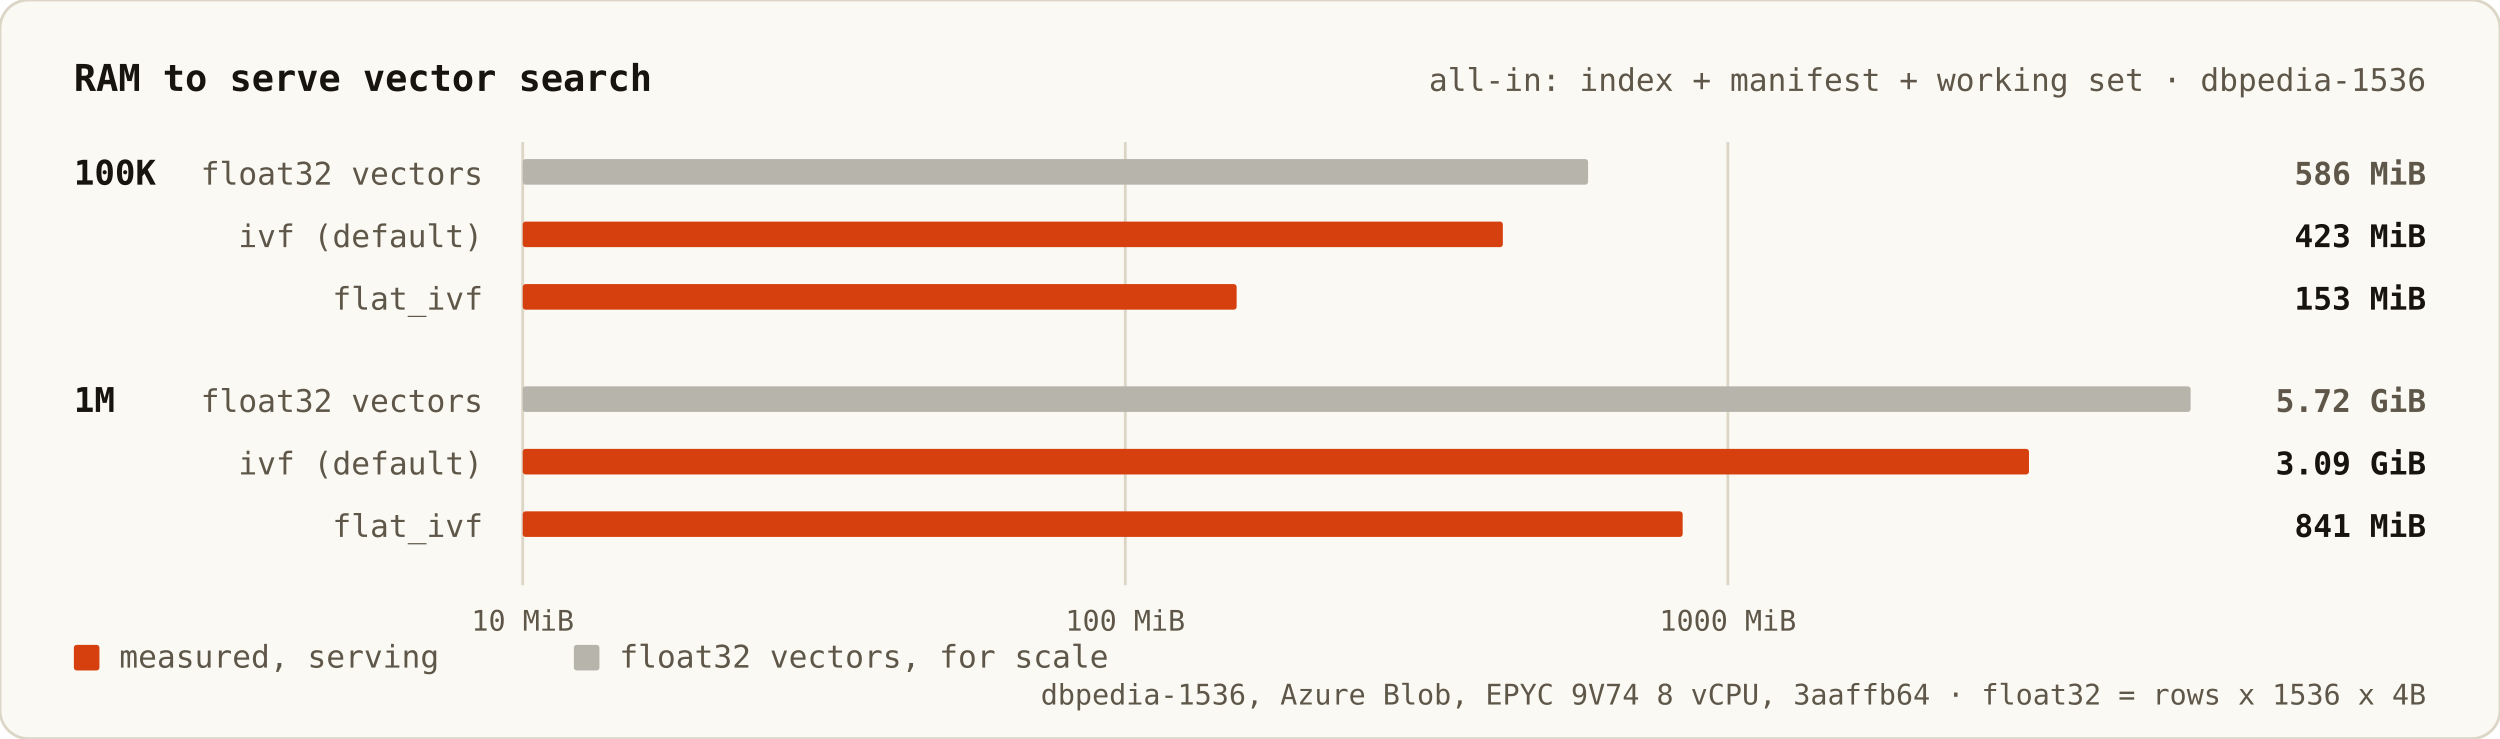
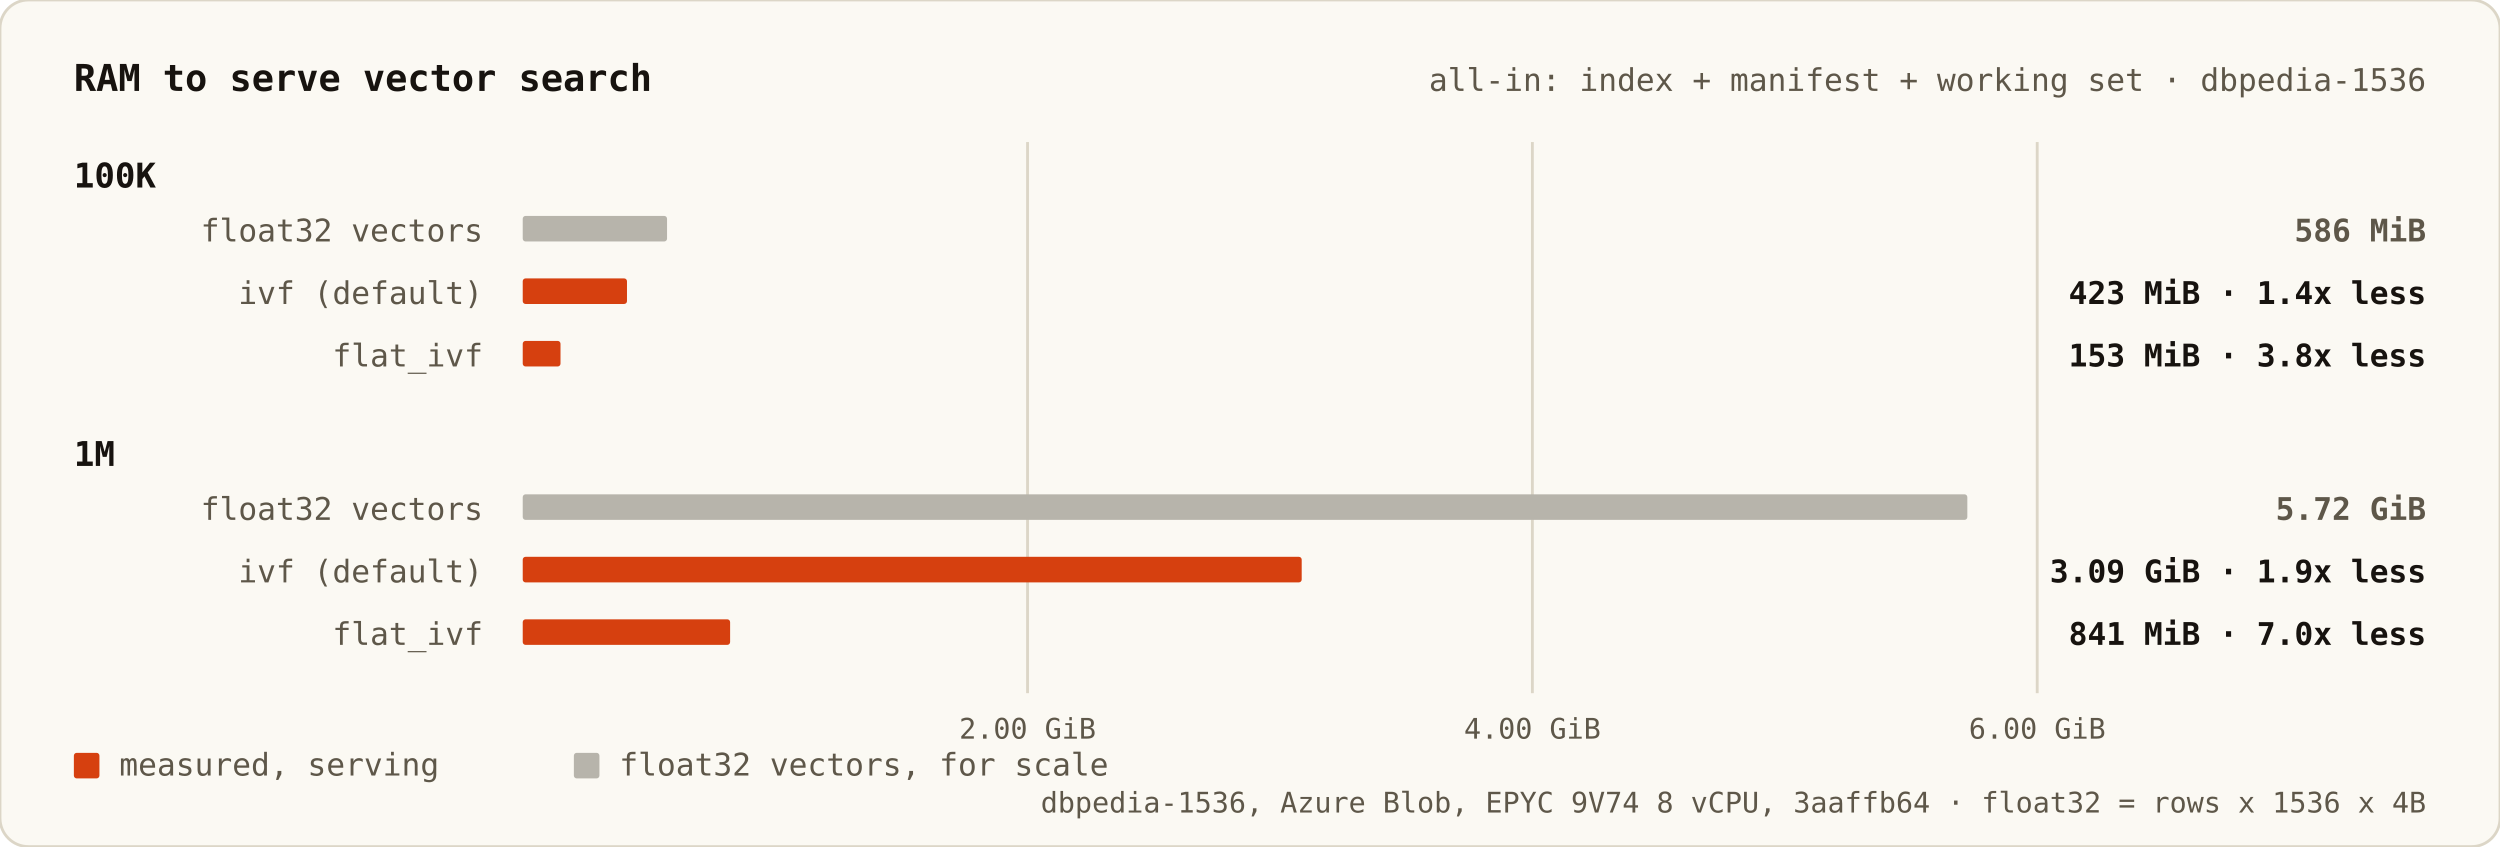
- <svg xmlns="http://www.w3.org/2000/svg" width="880" height="260" viewBox="0 0 880 260" role="img">
-   <rect width="880" height="260" rx="10" fill="#FBF9F3" stroke="#DCD6C7" />
+ <svg xmlns="http://www.w3.org/2000/svg" width="880" height="298" viewBox="0 0 880 298" role="img">
+   <rect width="880" height="298" rx="10" fill="#FBF9F3" stroke="#DCD6C7" />
  <text x="26.0" y="32.0" font-family="ui-monospace, SFMono-Regular, Menlo, Consolas, monospace" font-size="13" fill="#17130F" font-weight="600">RAM to serve vector search</text>
  <text x="854.0" y="32.0" font-family="ui-monospace, SFMono-Regular, Menlo, Consolas, monospace" font-size="11" fill="#5E5749" text-anchor="end">all-in: index + manifest + working set · dbpedia-1536</text>
-   <line x1="184.0" y1="50" x2="184.0" y2="206" stroke="#DCD6C7" />
-   <text x="184.0" y="222.0" font-family="ui-monospace, SFMono-Regular, Menlo, Consolas, monospace" font-size="10" fill="#5E5749" text-anchor="middle">10 MiB</text>
-   <line x1="396.1" y1="50" x2="396.1" y2="206" stroke="#DCD6C7" />
-   <text x="396.1" y="222.0" font-family="ui-monospace, SFMono-Regular, Menlo, Consolas, monospace" font-size="10" fill="#5E5749" text-anchor="middle">100 MiB</text>
-   <line x1="608.2" y1="50" x2="608.2" y2="206" stroke="#DCD6C7" />
-   <text x="608.2" y="222.0" font-family="ui-monospace, SFMono-Regular, Menlo, Consolas, monospace" font-size="10" fill="#5E5749" text-anchor="middle">1000 MiB</text>
-   <text x="26.0" y="65.0" font-family="ui-monospace, SFMono-Regular, Menlo, Consolas, monospace" font-size="12" fill="#17130F" font-weight="600">100K</text>
-   <text x="170.0" y="65.0" font-family="ui-monospace, SFMono-Regular, Menlo, Consolas, monospace" font-size="11" fill="#5E5749" text-anchor="end">float32 vectors</text>
-   <rect x="184" y="56" width="375.0" height="9" rx="1" fill="#B7B4AB" />
-   <text x="854.0" y="65.0" font-family="ui-monospace, SFMono-Regular, Menlo, Consolas, monospace" font-size="11" fill="#5E5749" font-weight="600" text-anchor="end">586 MiB</text>
-   <text x="170.0" y="87.0" font-family="ui-monospace, SFMono-Regular, Menlo, Consolas, monospace" font-size="11" fill="#5E5749" text-anchor="end">ivf (default)</text>
-   <rect x="184" y="78" width="345.0" height="9" rx="1" fill="#D6400F" />
-   <text x="854.0" y="87.0" font-family="ui-monospace, SFMono-Regular, Menlo, Consolas, monospace" font-size="11" fill="#17130F" font-weight="600" text-anchor="end">423 MiB</text>
-   <text x="170.0" y="109.0" font-family="ui-monospace, SFMono-Regular, Menlo, Consolas, monospace" font-size="11" fill="#5E5749" text-anchor="end">flat_ivf</text>
-   <rect x="184" y="100" width="251.3" height="9" rx="1" fill="#D6400F" />
-   <text x="854.0" y="109.0" font-family="ui-monospace, SFMono-Regular, Menlo, Consolas, monospace" font-size="11" fill="#17130F" font-weight="600" text-anchor="end">153 MiB</text>
-   <text x="26.0" y="145.0" font-family="ui-monospace, SFMono-Regular, Menlo, Consolas, monospace" font-size="12" fill="#17130F" font-weight="600">1M</text>
-   <text x="170.0" y="145.0" font-family="ui-monospace, SFMono-Regular, Menlo, Consolas, monospace" font-size="11" fill="#5E5749" text-anchor="end">float32 vectors</text>
-   <rect x="184" y="136" width="587.1" height="9" rx="1" fill="#B7B4AB" />
-   <text x="854.0" y="145.0" font-family="ui-monospace, SFMono-Regular, Menlo, Consolas, monospace" font-size="11" fill="#5E5749" font-weight="600" text-anchor="end">5.72 GiB</text>
-   <text x="170.0" y="167.0" font-family="ui-monospace, SFMono-Regular, Menlo, Consolas, monospace" font-size="11" fill="#5E5749" text-anchor="end">ivf (default)</text>
-   <rect x="184" y="158" width="530.2" height="9" rx="1" fill="#D6400F" />
-   <text x="854.0" y="167.0" font-family="ui-monospace, SFMono-Regular, Menlo, Consolas, monospace" font-size="11" fill="#17130F" font-weight="600" text-anchor="end">3.09 GiB</text>
-   <text x="170.0" y="189.0" font-family="ui-monospace, SFMono-Regular, Menlo, Consolas, monospace" font-size="11" fill="#5E5749" text-anchor="end">flat_ivf</text>
-   <rect x="184" y="180" width="408.3" height="9" rx="1" fill="#D6400F" />
-   <text x="854.0" y="189.0" font-family="ui-monospace, SFMono-Regular, Menlo, Consolas, monospace" font-size="11" fill="#17130F" font-weight="600" text-anchor="end">841 MiB</text>
-   <rect x="26" y="227" width="9" height="9" rx="1" fill="#D6400F" />
-   <text x="42.0" y="235.0" font-family="ui-monospace, SFMono-Regular, Menlo, Consolas, monospace" font-size="11" fill="#5E5749">measured, serving</text>
-   <rect x="202" y="227" width="9" height="9" rx="1" fill="#B7B4AB" />
-   <text x="218.0" y="235.0" font-family="ui-monospace, SFMono-Regular, Menlo, Consolas, monospace" font-size="11" fill="#5E5749">float32 vectors, for scale</text>
-   <text x="854.0" y="248.0" font-family="ui-monospace, SFMono-Regular, Menlo, Consolas, monospace" font-size="10" fill="#5E5749" text-anchor="end">dbpedia-1536, Azure Blob, EPYC 9V74 8 vCPU, 3aaffb64 · float32 = rows x 1536 x 4B</text>
+   <line x1="361.7" y1="50" x2="361.7" y2="244" stroke="#DCD6C7" />
+   <text x="361.7" y="260.0" font-family="ui-monospace, SFMono-Regular, Menlo, Consolas, monospace" font-size="10" fill="#5E5749" text-anchor="middle">2.00 GiB</text>
+   <line x1="539.4" y1="50" x2="539.4" y2="244" stroke="#DCD6C7" />
+   <text x="539.4" y="260.0" font-family="ui-monospace, SFMono-Regular, Menlo, Consolas, monospace" font-size="10" fill="#5E5749" text-anchor="middle">4.00 GiB</text>
+   <line x1="717.1" y1="50" x2="717.1" y2="244" stroke="#DCD6C7" />
+   <text x="717.1" y="260.0" font-family="ui-monospace, SFMono-Regular, Menlo, Consolas, monospace" font-size="10" fill="#5E5749" text-anchor="middle">6.00 GiB</text>
+   <text x="26.0" y="66.0" font-family="ui-monospace, SFMono-Regular, Menlo, Consolas, monospace" font-size="12" fill="#17130F" font-weight="600">100K</text>
+   <text x="170.0" y="85.0" font-family="ui-monospace, SFMono-Regular, Menlo, Consolas, monospace" font-size="11" fill="#5E5749" text-anchor="end">float32 vectors</text>
+   <rect x="184" y="76" width="50.8" height="9" rx="1" fill="#B7B4AB" />
+   <text x="854.0" y="85.0" font-family="ui-monospace, SFMono-Regular, Menlo, Consolas, monospace" font-size="11" fill="#5E5749" font-weight="600" text-anchor="end">586 MiB</text>
+   <text x="170.0" y="107.0" font-family="ui-monospace, SFMono-Regular, Menlo, Consolas, monospace" font-size="11" fill="#5E5749" text-anchor="end">ivf (default)</text>
+   <rect x="184" y="98" width="36.7" height="9" rx="1" fill="#D6400F" />
+   <text x="854.0" y="107.0" font-family="ui-monospace, SFMono-Regular, Menlo, Consolas, monospace" font-size="11" fill="#17130F" font-weight="600" text-anchor="end">423 MiB · 1.4x less</text>
+   <text x="170.0" y="129.0" font-family="ui-monospace, SFMono-Regular, Menlo, Consolas, monospace" font-size="11" fill="#5E5749" text-anchor="end">flat_ivf</text>
+   <rect x="184" y="120" width="13.3" height="9" rx="1" fill="#D6400F" />
+   <text x="854.0" y="129.0" font-family="ui-monospace, SFMono-Regular, Menlo, Consolas, monospace" font-size="11" fill="#17130F" font-weight="600" text-anchor="end">153 MiB · 3.8x less</text>
+   <text x="26.0" y="164.0" font-family="ui-monospace, SFMono-Regular, Menlo, Consolas, monospace" font-size="12" fill="#17130F" font-weight="600">1M</text>
+   <text x="170.0" y="183.0" font-family="ui-monospace, SFMono-Regular, Menlo, Consolas, monospace" font-size="11" fill="#5E5749" text-anchor="end">float32 vectors</text>
+   <rect x="184" y="174" width="508.5" height="9" rx="1" fill="#B7B4AB" />
+   <text x="854.0" y="183.0" font-family="ui-monospace, SFMono-Regular, Menlo, Consolas, monospace" font-size="11" fill="#5E5749" font-weight="600" text-anchor="end">5.72 GiB</text>
+   <text x="170.0" y="205.0" font-family="ui-monospace, SFMono-Regular, Menlo, Consolas, monospace" font-size="11" fill="#5E5749" text-anchor="end">ivf (default)</text>
+   <rect x="184" y="196" width="274.2" height="9" rx="1" fill="#D6400F" />
+   <text x="854.0" y="205.0" font-family="ui-monospace, SFMono-Regular, Menlo, Consolas, monospace" font-size="11" fill="#17130F" font-weight="600" text-anchor="end">3.09 GiB · 1.9x less</text>
+   <text x="170.0" y="227.0" font-family="ui-monospace, SFMono-Regular, Menlo, Consolas, monospace" font-size="11" fill="#5E5749" text-anchor="end">flat_ivf</text>
+   <rect x="184" y="218" width="73.0" height="9" rx="1" fill="#D6400F" />
+   <text x="854.0" y="227.0" font-family="ui-monospace, SFMono-Regular, Menlo, Consolas, monospace" font-size="11" fill="#17130F" font-weight="600" text-anchor="end">841 MiB · 7.0x less</text>
+   <rect x="26" y="265" width="9" height="9" rx="1" fill="#D6400F" />
+   <text x="42.0" y="273.0" font-family="ui-monospace, SFMono-Regular, Menlo, Consolas, monospace" font-size="11" fill="#5E5749">measured, serving</text>
+   <rect x="202" y="265" width="9" height="9" rx="1" fill="#B7B4AB" />
+   <text x="218.0" y="273.0" font-family="ui-monospace, SFMono-Regular, Menlo, Consolas, monospace" font-size="11" fill="#5E5749">float32 vectors, for scale</text>
+   <text x="854.0" y="286.0" font-family="ui-monospace, SFMono-Regular, Menlo, Consolas, monospace" font-size="10" fill="#5E5749" text-anchor="end">dbpedia-1536, Azure Blob, EPYC 9V74 8 vCPU, 3aaffb64 · float32 = rows x 1536 x 4B</text>
</svg>
